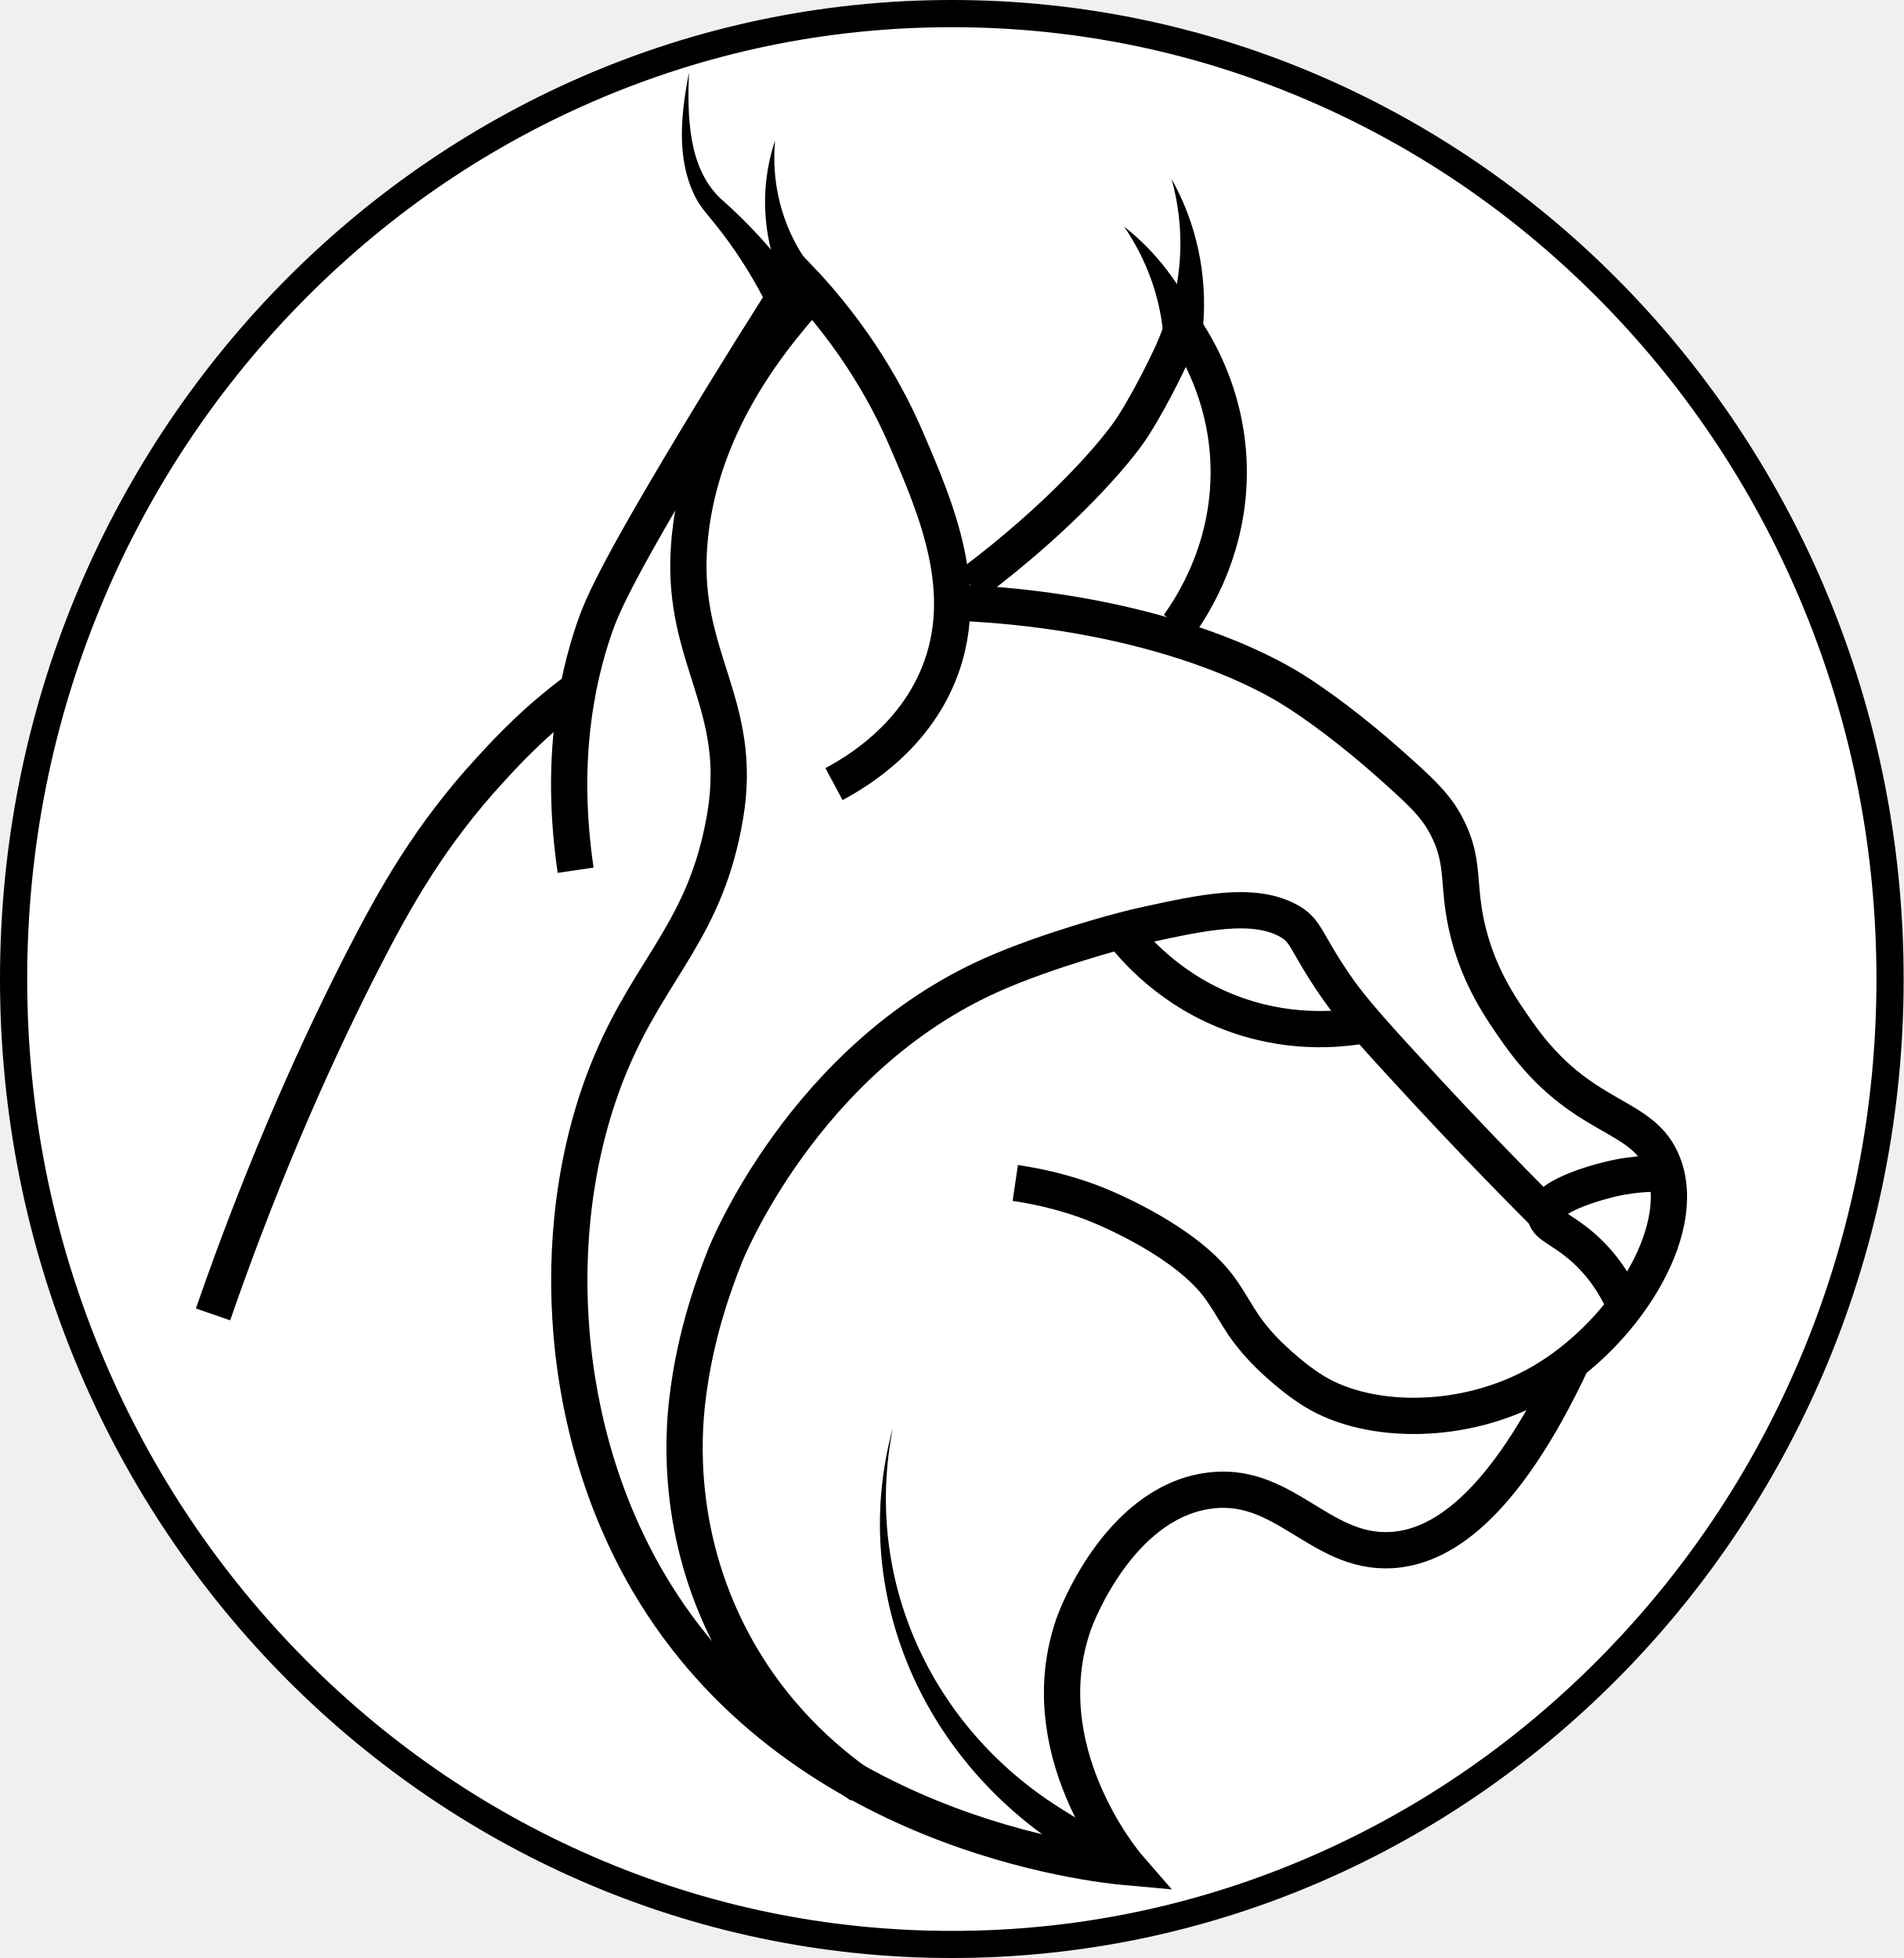
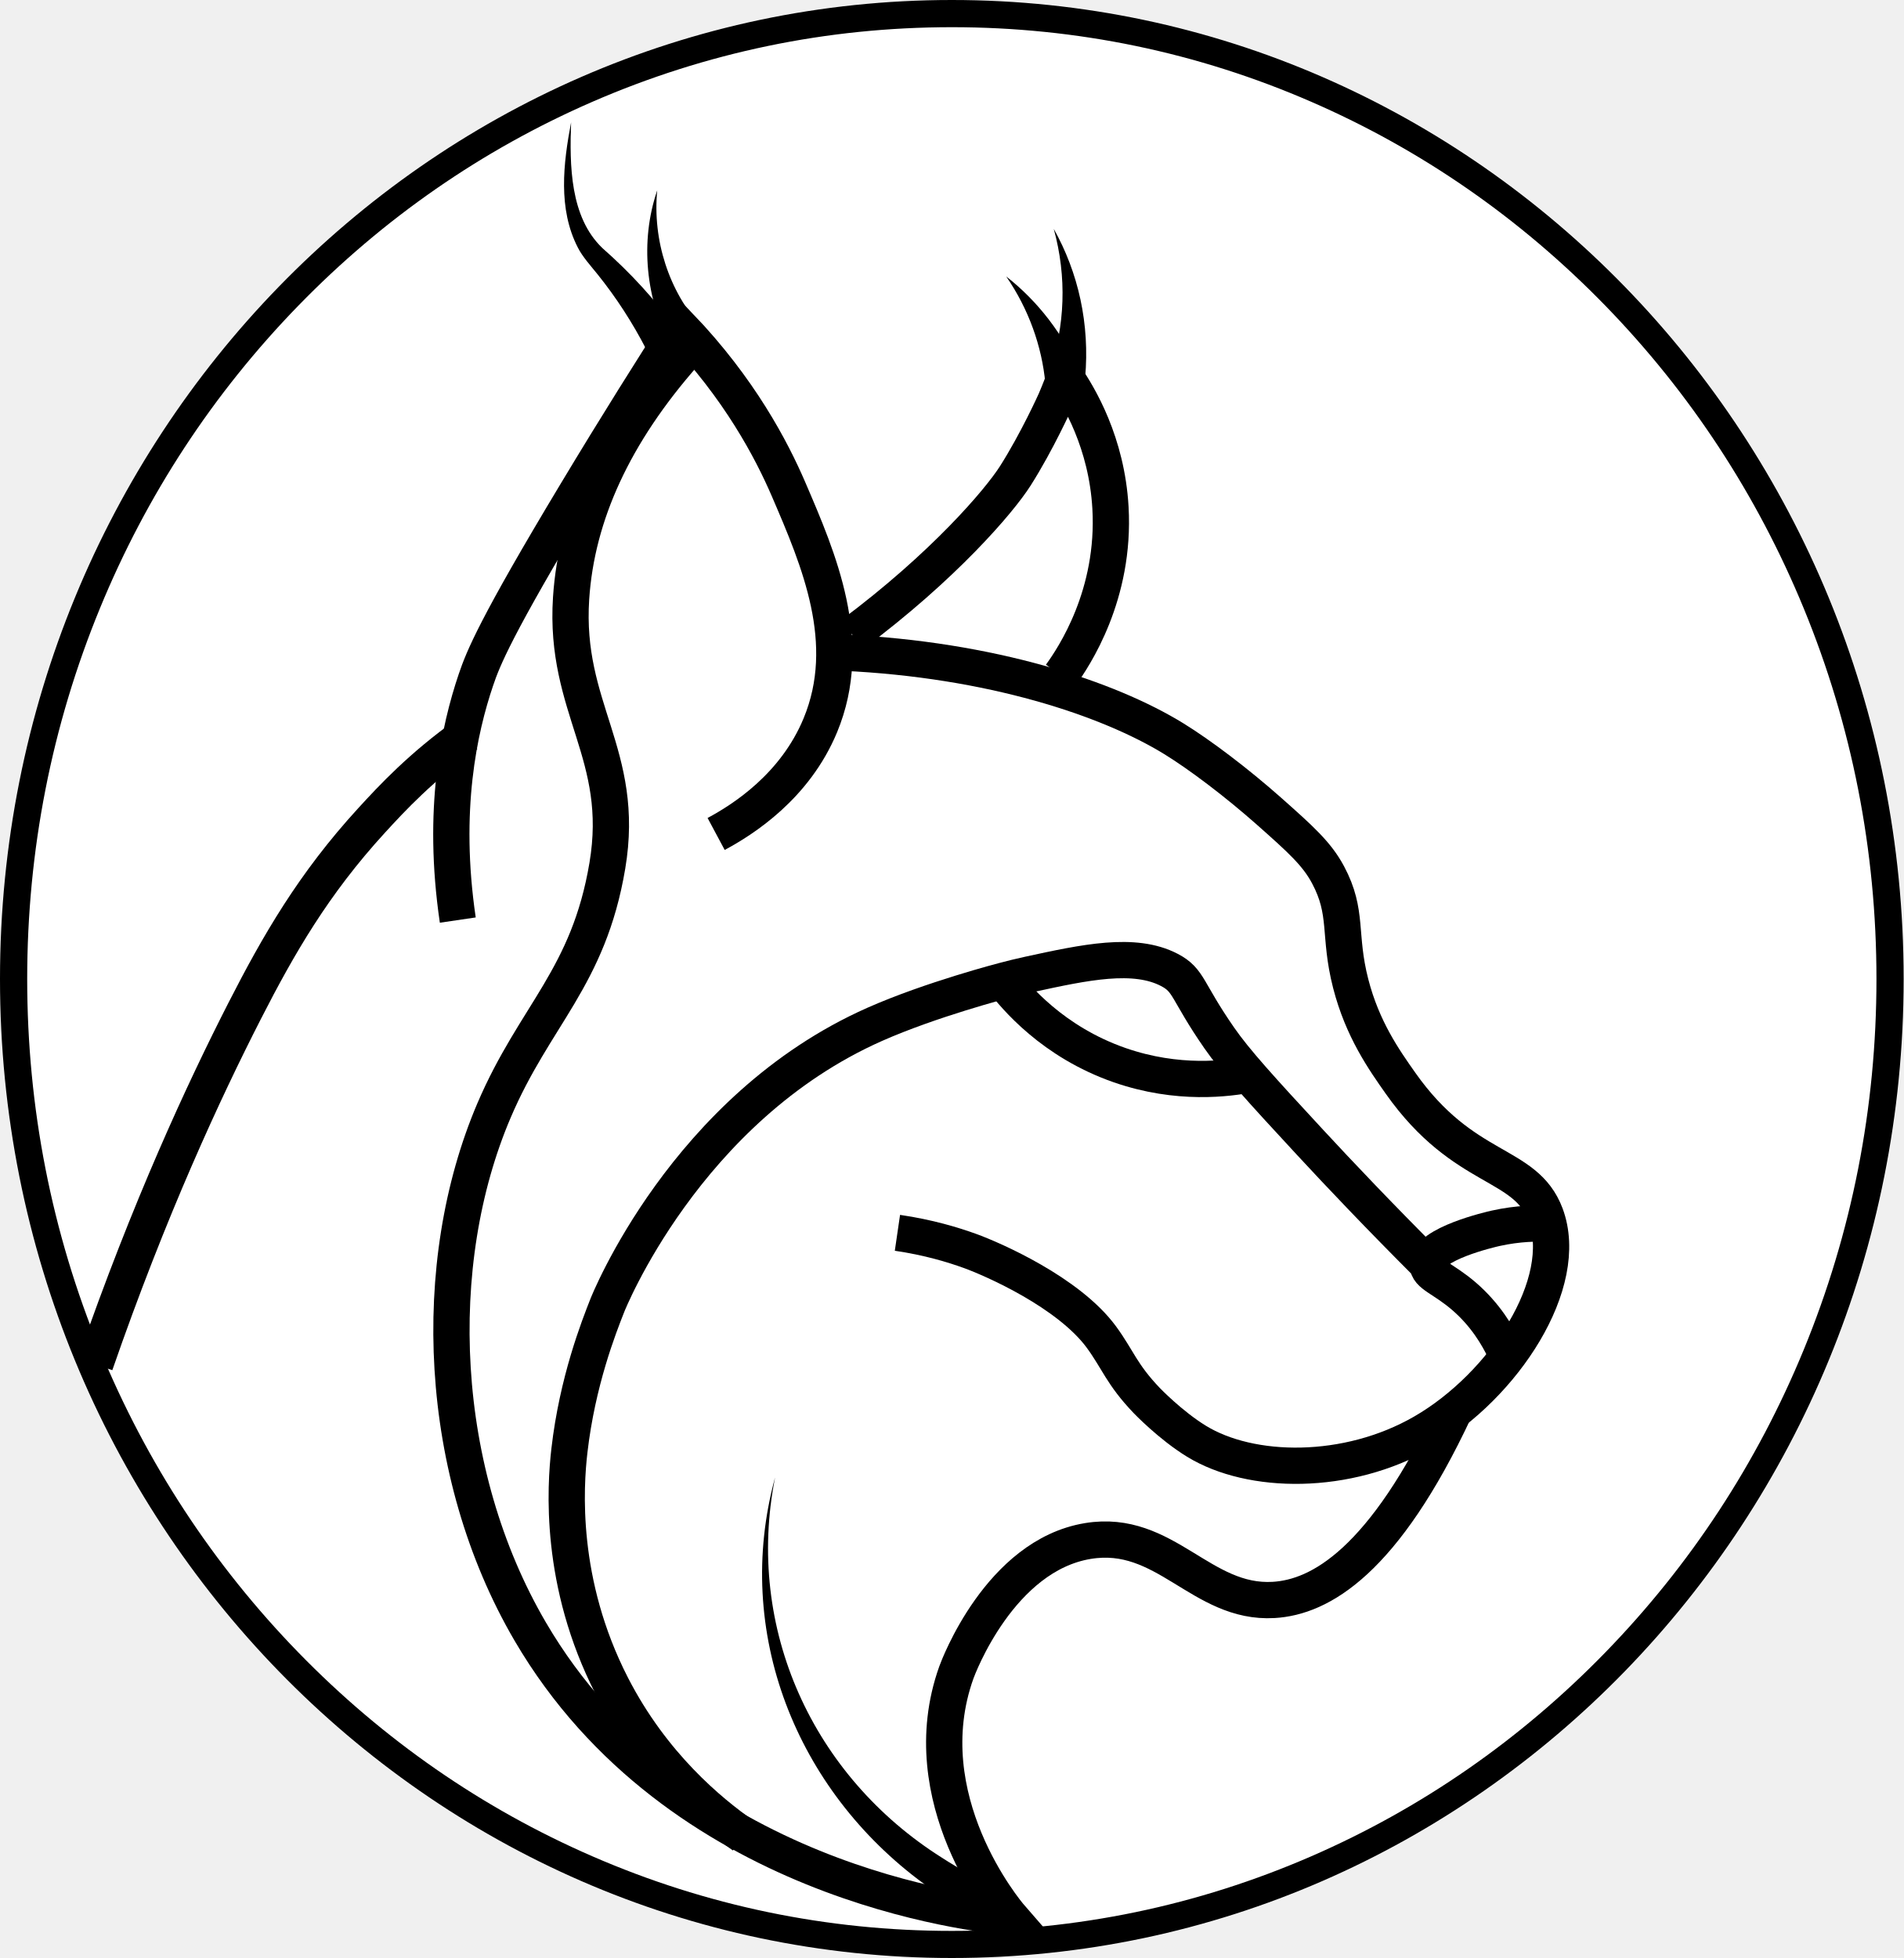
<svg xmlns="http://www.w3.org/2000/svg" viewBox="0 0 420 432">
  <defs>
    <style>
      .cls-1 {
        fill: #fff;
      }

      .cls-2 {
        fill: none;
        stroke: #000;
        stroke-miterlimit: 10;
        stroke-width: 8px;
      }
    </style>
  </defs>
  <g id="Capa_2" data-name="Capa 2">
    <g>
      <ellipse class="cls-1" cx="210" cy="216" rx="207" ry="213" />
-       <path d="m210,6c27.52,0,54.22,5.54,79.35,16.48,24.29,10.57,46.1,25.7,64.84,44.97,18.75,19.29,33.47,41.75,43.76,66.76,10.65,25.9,16.05,53.42,16.05,81.8s-5.4,55.89-16.05,81.8c-10.28,25.01-25.01,47.47-43.76,66.76-18.74,19.27-40.56,34.4-64.84,44.97-25.13,10.93-51.83,16.48-79.35,16.48s-54.22-5.54-79.35-16.48c-24.29-10.57-46.1-25.7-64.84-44.97-18.75-19.29-33.47-41.75-43.76-66.76-10.65-25.9-16.05-53.42-16.05-81.8s5.4-55.89,16.05-81.8c10.28-25.01,25.01-47.47,43.76-66.76,18.74-19.27,40.56-34.41,64.84-44.97,25.13-10.93,51.83-16.48,79.35-16.48m0-6C94.02,0,0,96.71,0,216s94.02,216,210,216,210-96.71,210-216S325.98,0,210,0h0Z" />
+       <path d="m210,6c27.52,0,54.22,5.54,79.35,16.48,24.29,10.57,46.1,25.7,64.84,44.97,18.75,19.29,33.47,41.75,43.76,66.76,10.65,25.9,16.05,53.42,16.05,81.8s-5.4,55.89-16.05,81.8c-10.28,25.01-25.01,47.47-43.76,66.76-18.74,19.27-40.56,34.4-64.84,44.97-25.13,10.93-51.83,16.48-79.35,16.48s-54.22-5.54-79.35-16.48c-24.29-10.57-46.1-25.7-64.84-44.97-18.75-19.29-33.47-41.75-43.76-66.76-10.65-25.9-16.05-53.42-16.05-81.8s5.4-55.89,16.05-81.8c10.28-25.01,25.01-47.47,43.76-66.76,18.74-19.27,40.56-34.4,64.84-44.97,25.13-10.93,51.83-16.48,79.35-16.48m0-6C94.02,0,0,96.71,0,216s94.02,216,210,216,210-96.71,210-216S325.98,0,210,0h0Z" />
    </g>
  </g>
  <g id="Logo">
-     <path class="cls-2" d="m212,133c32.68,1.5,58.53,10.1,73,19,5.65,3.48,13.72,9.55,21,16,6.99,6.2,10.54,9.39,13,14,4.51,8.44,2.22,13.16,5,24,2.59,10.08,7.37,16.85,11,22,14.03,19.89,27.54,17.1,32,29,5.65,15.08-9.23,37.76-27,48-16.82,9.7-38.07,9.31-50,2-5.77-3.53-11-9-11-9-5.53-5.78-6.38-9.06-10-14-7.25-9.87-23.94-17.17-29-19-3.72-1.35-9.16-3-16-4" />
-     <path class="cls-2" d="m47,290c11.9-34.34,24.02-60.43,33-78,7.42-14.51,15.14-27.97,28-42,4.45-4.86,10.96-11.87,21-19" />
-     <path class="cls-2" d="m358,287c-1.6-3.38-4.33-7.97-9-12-4.62-3.98-8.02-4.73-8-7,.04-4.58,13.96-7.77,15-8,4.96-1.1,9.2-1.14,12-1" />
-     <path class="cls-2" d="m127,192c-3.59-24.37.31-42.09,4-53,1.6-4.74,4.32-11.59,22-41,9.29-15.46,17.3-28.12,23-37,13.15,13.75,20.2,27.17,24,36,6.7,15.57,14.53,33.78,7,52-5.58,13.49-17.02,20.8-23,24" />
-     <path class="cls-2" d="m347,300c-15.67,33.53-29.74,41.4-40,42-16.02.93-23.88-15.83-41-13-19.4,3.21-28.61,27.91-29,29-9.95,27.82,10.93,52.77,12,54-7.44-.66-73.58-7.59-106-63-20.6-35.21-22.44-81.19-8-115,9-21.08,20.84-29.25,25-54,4.14-24.59-9.59-34.67-8-59,1.21-18.47,9.54-36.47,25-54" />
-     <path class="cls-2" d="m214,129c20.17-15.04,32.46-29.43,36-35,4.85-7.63,8.87-16.61,8.87-16.61,0,0,0,0,0,0,.94-2.2,1.64-4.06,2.13-5.39,3.07,4.47,9.18,14.68,10,29,1.11,19.23-8.06,32.95-11,37" />
-     <path class="cls-2" d="m341,268c-10.61-10.61-19.36-19.82-26-27-10.97-11.85-16.47-17.91-20-23-7.26-10.46-6.58-12.7-11-15-7.76-4.04-18.61-1.69-31,1-2.16.47-3.69.86-5.52,1.34,0,0-16.03,4.15-28.48,9.66-41.86,18.54-59,62-59,62-1.89,4.8-6.61,16.76-8.37,32.03-.92,7.98-2.34,29.16,9.37,51.97,8.93,17.39,21.53,27.78,29,33" />
-     <path class="cls-2" d="m302,226c-4.98.99-16.11,2.49-29-2-14.69-5.12-22.98-15-26-19" />
-     <path d="m174.2,65.76c-2.95-5.5-4.73-11.48-5.24-17.45-.53-5.97.23-11.89,2.04-17.31-.51,5.69.15,11.36,1.88,16.52,1.71,5.17,4.47,9.85,7.92,13.72l-6.61,4.51Z" />
-     <path d="m168.59,66.09c-3.01-5.85-6.64-11.47-10.8-16.63-1.36-1.69-3.33-3.88-4.29-5.82-4.43-8.55-3.22-18.62-1.5-27.65-.34,9.47-.26,20.88,6.91,27.75,6.15,5.41,11.73,11.46,16.5,18.15,0,0-6.82,4.19-6.82,4.19h0Z" />
-     <path d="m257.58,70.69c1.67-4.8,2.65-9.95,2.82-15.23.18-5.28-.46-10.68-1.91-15.96,2.68,4.77,4.7,10.04,5.89,15.59,1.19,5.55,1.56,11.38,1.03,17.22l-7.83-1.62h0Z" />
-     <path d="m256.63,73.53c-.76-8.09-3.65-16.3-8.63-23.53,6.92,5.39,12.69,12.8,16.37,21.47l-7.73,2.06Z" />
-     <path d="m197,315c-6.61,33.33,8.35,65.91,36.81,83.87,3.84,2.47,7.83,4.71,11.94,6.53l-3.51,7.19c-4.4-2.34-8.52-5.04-12.44-7.99-28.19-20.69-42.08-55.56-32.8-89.61h0Z" />
+     <path class="cls-2" d="m186,144c32.68,1.5,58.53,10.1,73,19,5.65,3.48,13.72,9.55,21,16,6.99,6.2,10.54,9.39,13,14,4.51,8.44,2.22,13.16,5,24,2.59,10.08,7.37,16.85,11,22,14.03,19.89,27.54,17.1,32,29,5.65,15.08-9.23,37.76-27,48-16.82,9.7-38.07,9.31-50,2-5.77-3.53-11-9-11-9-5.53-5.78-6.38-9.06-10-14-7.25-9.87-23.94-17.17-29-19-3.72-1.35-9.16-3-16-4" />
+     <path class="cls-2" d="m21,301c11.9-34.34,24.02-60.43,33-78,7.42-14.51,15.14-27.97,28-42,4.45-4.86,10.96-11.87,21-19" />
+     <path class="cls-2" d="m332,298c-1.6-3.38-4.33-7.97-9-12-4.62-3.98-8.02-4.73-8-7,.04-4.58,13.96-7.77,15-8,4.96-1.1,9.2-1.14,12-1" />
+     <path class="cls-2" d="m101,203c-3.59-24.37.31-42.09,4-53,1.6-4.74,4.32-11.59,22-41,9.29-15.46,17.3-28.12,23-37,13.15,13.75,20.2,27.17,24,36,6.7,15.57,14.53,33.78,7,52-5.58,13.49-17.02,20.8-23,24" />
+     <path class="cls-2" d="m321,311c-15.67,33.53-29.74,41.4-40,42-16.02.93-23.88-15.83-41-13-19.4,3.21-28.61,27.91-29,29-9.95,27.82,10.93,52.77,12,54-7.44-.66-73.58-7.59-106-63-20.6-35.21-22.44-81.19-8-115,9-21.08,20.84-29.25,25-54,4.14-24.59-9.59-34.67-8-59,1.21-18.47,9.54-36.47,25-54" />
+     <path class="cls-2" d="m188,140c20.17-15.04,32.46-29.43,36-35,4.85-7.63,8.87-16.61,8.87-16.61,0,0,0,0,0,0,.94-2.2,1.64-4.06,2.13-5.39,3.07,4.47,9.18,14.68,10,29,1.11,19.23-8.06,32.95-11,37" />
+     <path class="cls-2" d="m315,279c-10.61-10.61-19.36-19.82-26-27-10.97-11.85-16.47-17.91-20-23-7.26-10.46-6.58-12.7-11-15-7.76-4.04-18.61-1.69-31,1-2.16.47-3.69.86-5.52,1.34,0,0-16.03,4.15-28.48,9.66-41.86,18.54-59,62-59,62-1.89,4.8-6.61,16.76-8.37,32.03-.92,7.98-2.34,29.16,9.37,51.97,8.93,17.39,21.53,27.78,29,33" />
+     <path class="cls-2" d="m276,237c-4.98.99-16.11,2.49-29-2-14.69-5.12-22.98-15-26-19" />
+     <path d="m148.2,76.76c-5.77-10.63-7.04-23.52-3.2-34.76-1.05,11.01,2.57,22.2,9.8,30.24,0,0-6.61,4.51-6.61,4.51h0Z" />
+     <path d="m142.59,77.09c-3.01-5.85-6.64-11.47-10.8-16.63-1.36-1.69-3.33-3.88-4.29-5.82-4.43-8.55-3.22-18.62-1.5-27.65-.34,9.47-.26,20.88,6.91,27.75,6.15,5.41,11.73,11.46,16.5,18.15,0,0-6.82,4.19-6.82,4.19h0Z" />
+     <path d="m231.58,81.69c1.67-4.8,2.65-9.95,2.82-15.23.18-5.28-.46-10.68-1.91-15.96,2.68,4.77,4.7,10.04,5.89,15.59,1.19,5.55,1.56,11.38,1.03,17.22l-7.83-1.62h0Z" />
+     <path d="m230.63,84.53c-.76-8.09-3.65-16.3-8.63-23.53,6.92,5.39,12.69,12.8,16.37,21.47l-7.73,2.06h0Z" />
+     <path d="m171,326c-6.61,33.33,8.35,65.91,36.81,83.87,3.84,2.47,7.83,4.71,11.94,6.53l-3.51,7.19c-4.4-2.34-8.52-5.04-12.44-7.99-28.19-20.69-42.08-55.56-32.8-89.61h0Z" />
  </g>
</svg>
